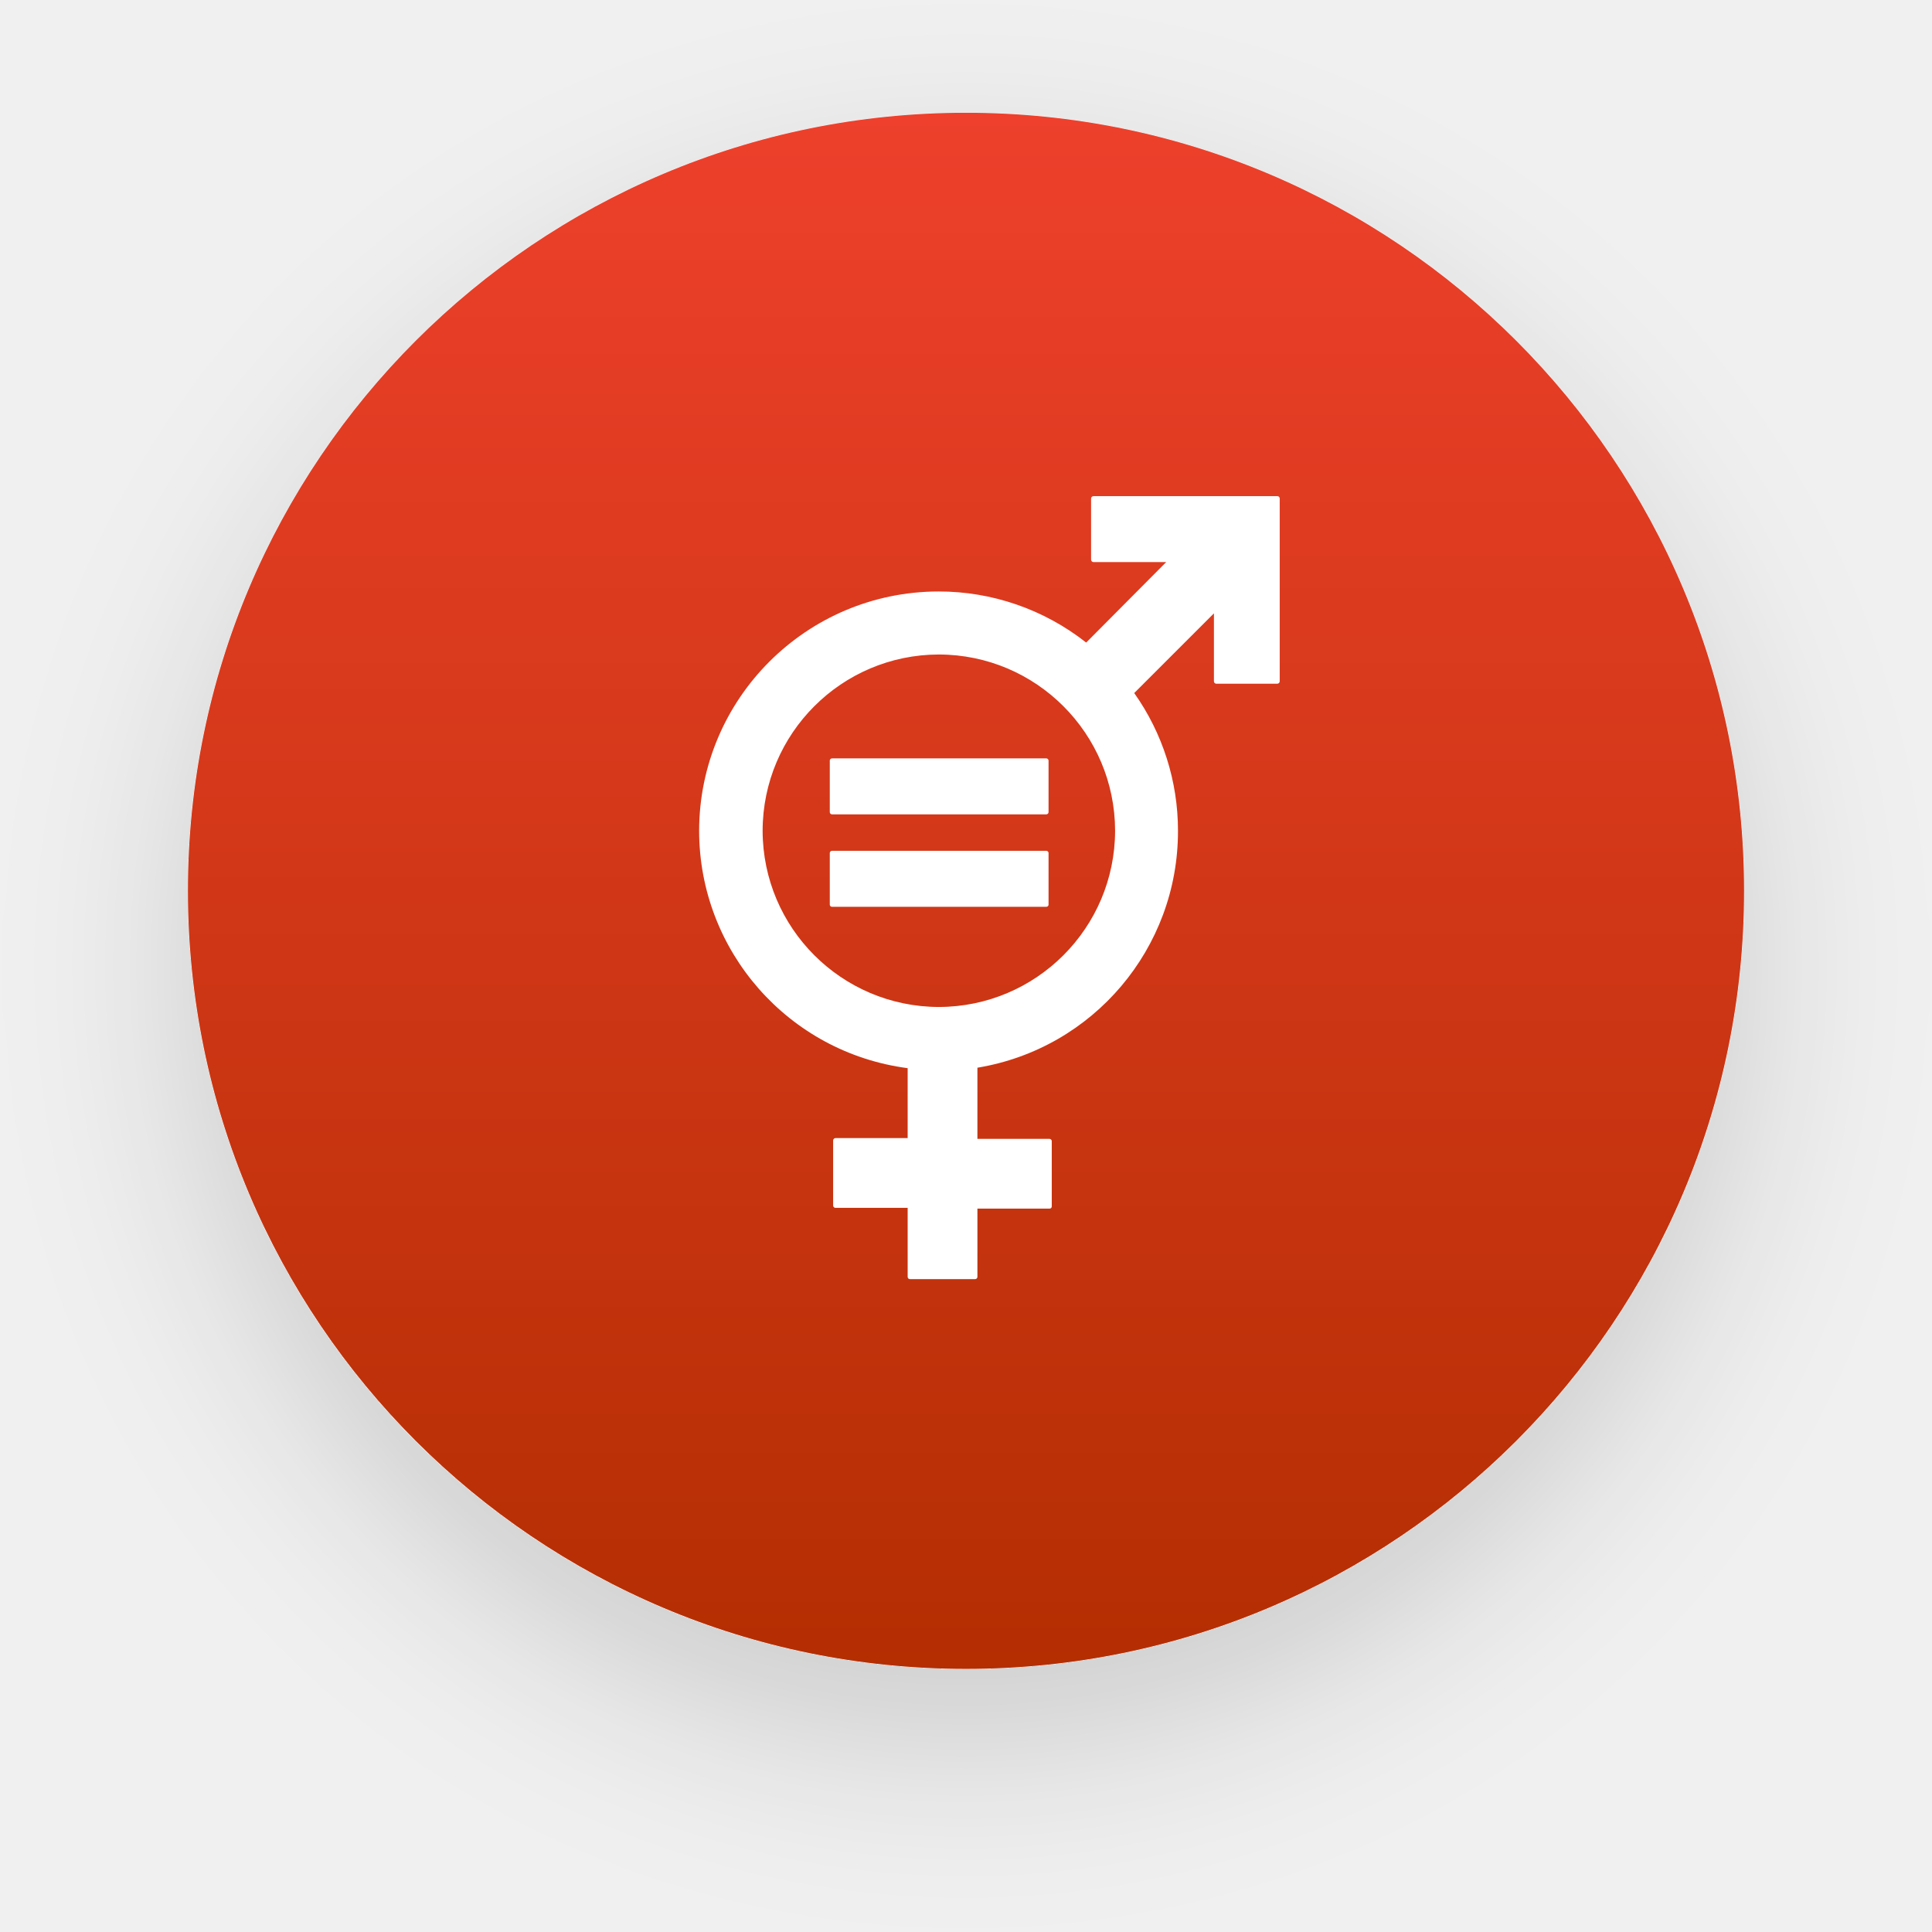
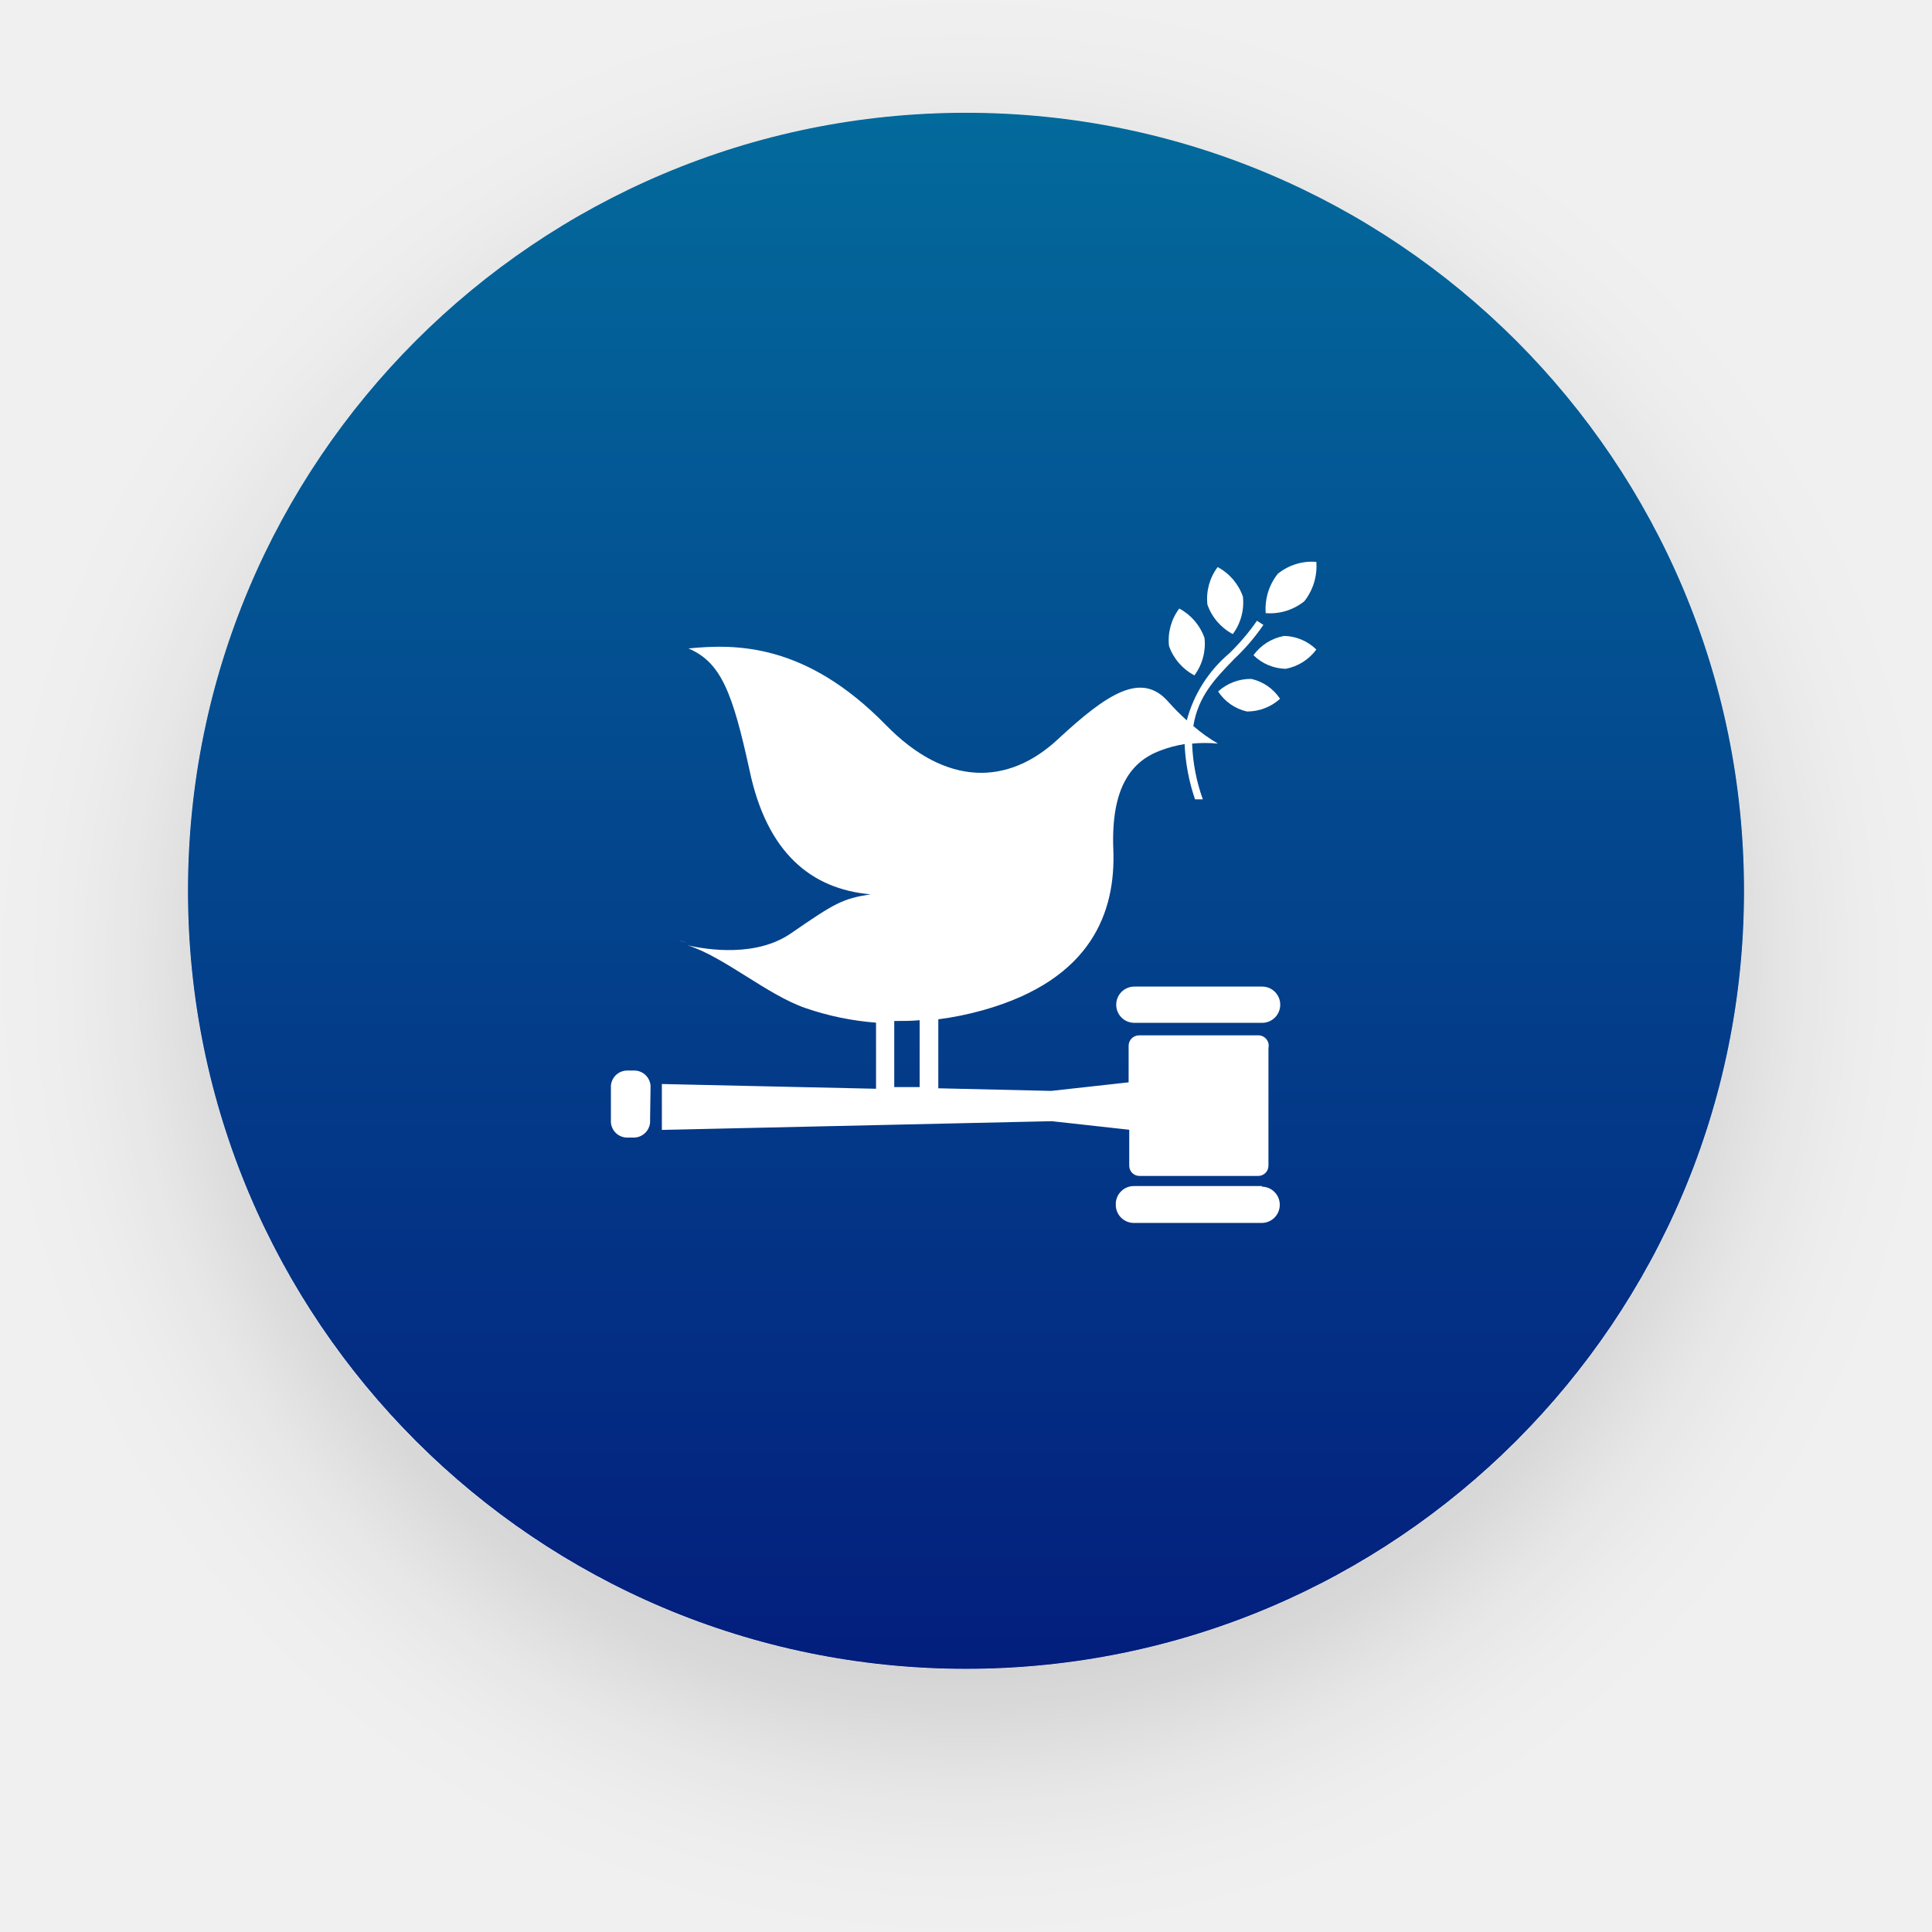
<svg xmlns="http://www.w3.org/2000/svg" width="257" height="257" fill="none">
-   <g filter="url(#filter0_d)">
-     <circle cx="128.5" cy="118.5" r="103.5" fill="url(#paint0_linear)" />
+   <g filter="url(#filter0_d_43:592)">
+     <circle cx="128.5" cy="118.5" r="103.5" fill="url(#paint0_linear_43:592)" />
  </g>
-   <path fill-rule="evenodd" clip-rule="evenodd" d="M169.885 66h-24.421a.323.323 0 00-.325.305v8.14a.326.326 0 00.325.326h9.667l-10.644 10.705a31.686 31.686 0 00-19.638-6.797A31.891 31.891 0 0093 110.507a31.886 31.886 0 0027.738 31.584v9.301h-9.585a.323.323 0 00-.326.305v8.669c0 .042.009.084.025.122a.301.301 0 00.178.166c.039.015.081.02.123.018h9.585v9.178c0 .081.032.158.089.216a.308.308 0 00.216.089h8.67a.308.308 0 00.216-.089.308.308 0 00.089-.216v-9.077h9.585a.272.272 0 00.12-.017.278.278 0 00.168-.168.272.272 0 00.017-.12v-8.669a.306.306 0 00-.305-.306h-9.585v-9.463a31.872 31.872 0 0026.68-31.523 31.648 31.648 0 00-5.821-18.316L161.48 81.59v9.035a.325.325 0 00.305.326h8.141a.328.328 0 00.305-.326v-24.32a.306.306 0 00-.305-.305h-.041zm-44.995 67.951a23.486 23.486 0 01-23.444-23.444 23.483 23.483 0 0123.444-23.444 23.484 23.484 0 0123.444 23.444 23.485 23.485 0 01-23.444 23.444zm14.286-33.07h-28.491a.304.304 0 00-.305.285v6.879a.304.304 0 00.305.285h28.491a.305.305 0 00.305-.285v-6.879a.304.304 0 00-.305-.285zm-28.491 12.292h28.491a.306.306 0 01.305.285v6.899a.271.271 0 01-.029.108.306.306 0 01-.068.088.293.293 0 01-.208.069h-28.491a.28.28 0 01-.208-.069.306.306 0 01-.068-.088.271.271 0 01-.029-.108v-6.899a.306.306 0 01.305-.285z" fill="#fff" />
+   <path fill-rule="evenodd" clip-rule="evenodd" d="M168.366 81.56a7.528 7.528 0 011.608-5.23 7.203 7.203 0 015.128-1.588 7.568 7.568 0 01-1.587 5.23 7.264 7.264 0 01-5.149 1.587zm-7.753-1.14a7.021 7.021 0 011.363-4.986 7.084 7.084 0 013.358 3.928 7.061 7.061 0 01-1.343 4.986 7.078 7.078 0 01-3.378-3.928zm-.387 4.437a7.06 7.06 0 01-1.343 4.986 7.097 7.097 0 01-3.378-3.908 7.021 7.021 0 011.363-4.986 7.103 7.103 0 013.358 3.908zm6.512 2.3a6.29 6.29 0 004.294 1.81 6.573 6.573 0 004.07-2.564 6.286 6.286 0 00-4.294-1.811 6.513 6.513 0 00-4.07 2.564zm-.875 7.488a6.532 6.532 0 004.416-1.689 6.226 6.226 0 00-3.826-2.646 6.452 6.452 0 00-4.416 1.67 6.229 6.229 0 003.826 2.665zm-14.978 36.591h17.013a2.403 2.403 0 012.225 1.496c.119.294.179.608.177.925 0 .637-.253 1.248-.704 1.698a2.398 2.398 0 01-1.698.704h-17.013a2.398 2.398 0 01-2.401-2.402 2.386 2.386 0 01.177-.925 2.407 2.407 0 012.224-1.496zm17.013 26.537h-17.013a2.412 2.412 0 00-1.767.71 2.38 2.38 0 00-.531.814 2.38 2.38 0 00-.164.959 2.393 2.393 0 001.477 2.237c.293.122.607.185.924.185h17.013a2.404 2.404 0 002.402-2.422c0-.637-.253-1.248-.704-1.698a2.398 2.398 0 00-1.698-.704l.061-.081zm-76.457-32.378l-1.18-.305s.427.142 1.18.305zm75.826 12.332h-15.751c-.367 0-.719.146-.979.405-.259.26-.405.612-.405.979v4.864l-10.297 1.139-15.019-.346v-9.178a41.641 41.641 0 005.983-1.221c14.469-4.07 17.624-13.106 17.298-21.368-.326-8.262 2.401-11.722 6.268-13.167a16.46 16.46 0 013.216-.855 26.032 26.032 0 001.383 7.347h1.038a24.435 24.435 0 01-1.424-7.408 17.318 17.318 0 013.439 0 21.613 21.613 0 01-3.276-2.34c.633-3.957 2.901-6.299 5.271-8.745l.203-.21a27.473 27.473 0 003.846-4.497l-.855-.55a29.285 29.285 0 01-3.703 4.356 17.648 17.648 0 00-5.638 8.893 31.569 31.569 0 01-2.462-2.483c-3.582-4.07-8.14-1.078-14.714 5.027-6.573 6.105-14.815 6.309-22.853-1.933-10.623-10.868-19.903-10.807-26.253-10.176 4.355 1.852 5.882 5.922 8.14 16.281 2.3 10.847 8.141 15.731 16.078 16.423-3.704.59-4.661 1.099-10.583 5.189-4.619 3.195-11.132 2.198-13.777 1.588 2.451.762 5.132 2.442 7.85 4.144 2.651 1.662 5.338 3.345 7.881 4.22a37.715 37.715 0 009.361 1.933v8.792l-28.49-.631v6.105l51.873-1.16 10.298 1.139v4.763a1.366 1.366 0 00.851 1.284c.169.068.35.102.532.099h15.752a1.37 1.37 0 00.985-.399 1.371 1.371 0 00.399-.984v-15.63a1.379 1.379 0 00-.304-1.217 1.381 1.381 0 00-1.162-.472zm-48.312-1.913h.001c1.119 0 2.238 0 3.377-.102v8.894h-3.378v-8.792zm-32.584 14.018c.09-.274.126-.563.104-.851l.061-4.233a2.179 2.179 0 00-2.035-2.34h-1.2a2.173 2.173 0 00-1.932 1.489 2.18 2.18 0 00-.104.851v4.233a2.179 2.179 0 002.035 2.34h1.14a2.18 2.18 0 001.931-1.489z" fill="#fff" />
  <defs>
-     <linearGradient id="paint0_linear" x1="129" y1="222" x2="129" y2="15" gradientUnits="userSpaceOnUse">
-       <stop stop-color="#B42E02" />
-       <stop offset="1" stop-color="#EE402C" />
+     <linearGradient id="paint0_linear_43:592" x1="128.5" y1="15" x2="128.5" y2="222" gradientUnits="userSpaceOnUse">
+       <stop stop-color="#036A9C" />
+       <stop offset="1" stop-color="#031E7D" />
    </linearGradient>
-     <filter id="filter0_d" x="0" y="0" width="257" height="257" filterUnits="userSpaceOnUse" color-interpolation-filters="sRGB">
+     <filter id="filter0_d_43:592" x="0" y="0" width="257" height="257" filterUnits="userSpaceOnUse" color-interpolation-filters="sRGB">
      <feFlood flood-opacity="0" result="BackgroundImageFix" />
      <feColorMatrix in="SourceAlpha" values="0 0 0 0 0 0 0 0 0 0 0 0 0 0 0 0 0 0 127 0" result="hardAlpha" />
      <feOffset dy="10" />
      <feGaussianBlur stdDeviation="12.5" />
      <feComposite in2="hardAlpha" operator="out" />
      <feColorMatrix values="0 0 0 0 0 0 0 0 0 0 0 0 0 0 0 0 0 0 0.15 0" />
-       <feBlend in2="BackgroundImageFix" result="effect1_dropShadow" />
-       <feBlend in="SourceGraphic" in2="effect1_dropShadow" result="shape" />
+       <feBlend in2="BackgroundImageFix" result="effect1_dropShadow_43:592" />
+       <feBlend in="SourceGraphic" in2="effect1_dropShadow_43:592" result="shape" />
    </filter>
  </defs>
</svg>
